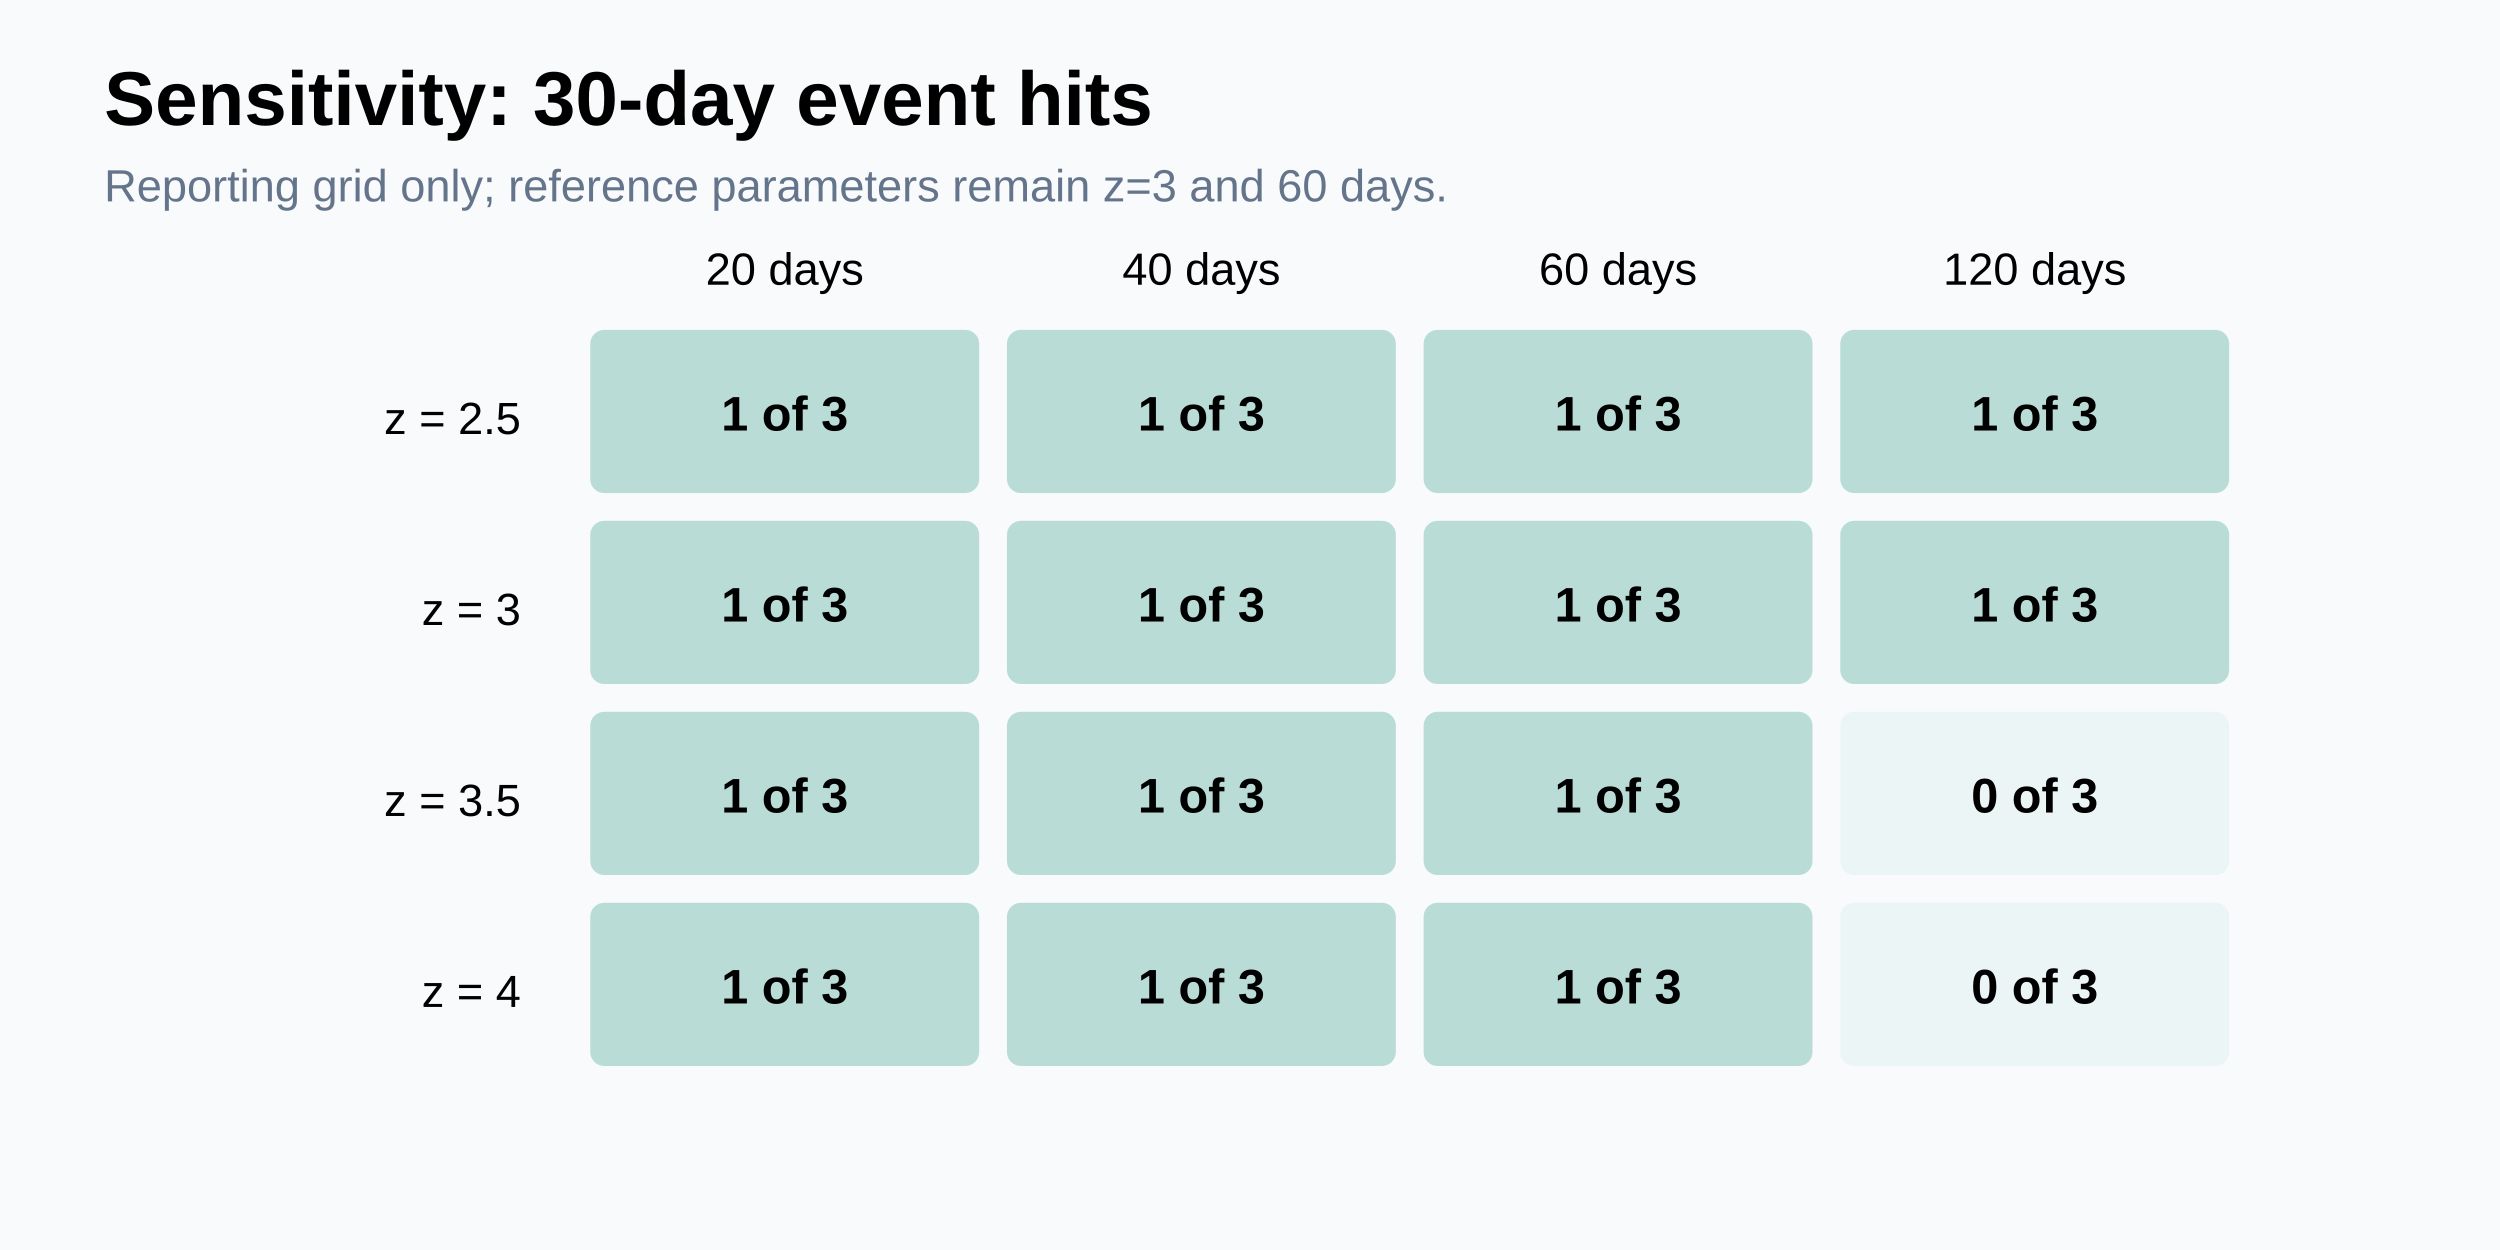
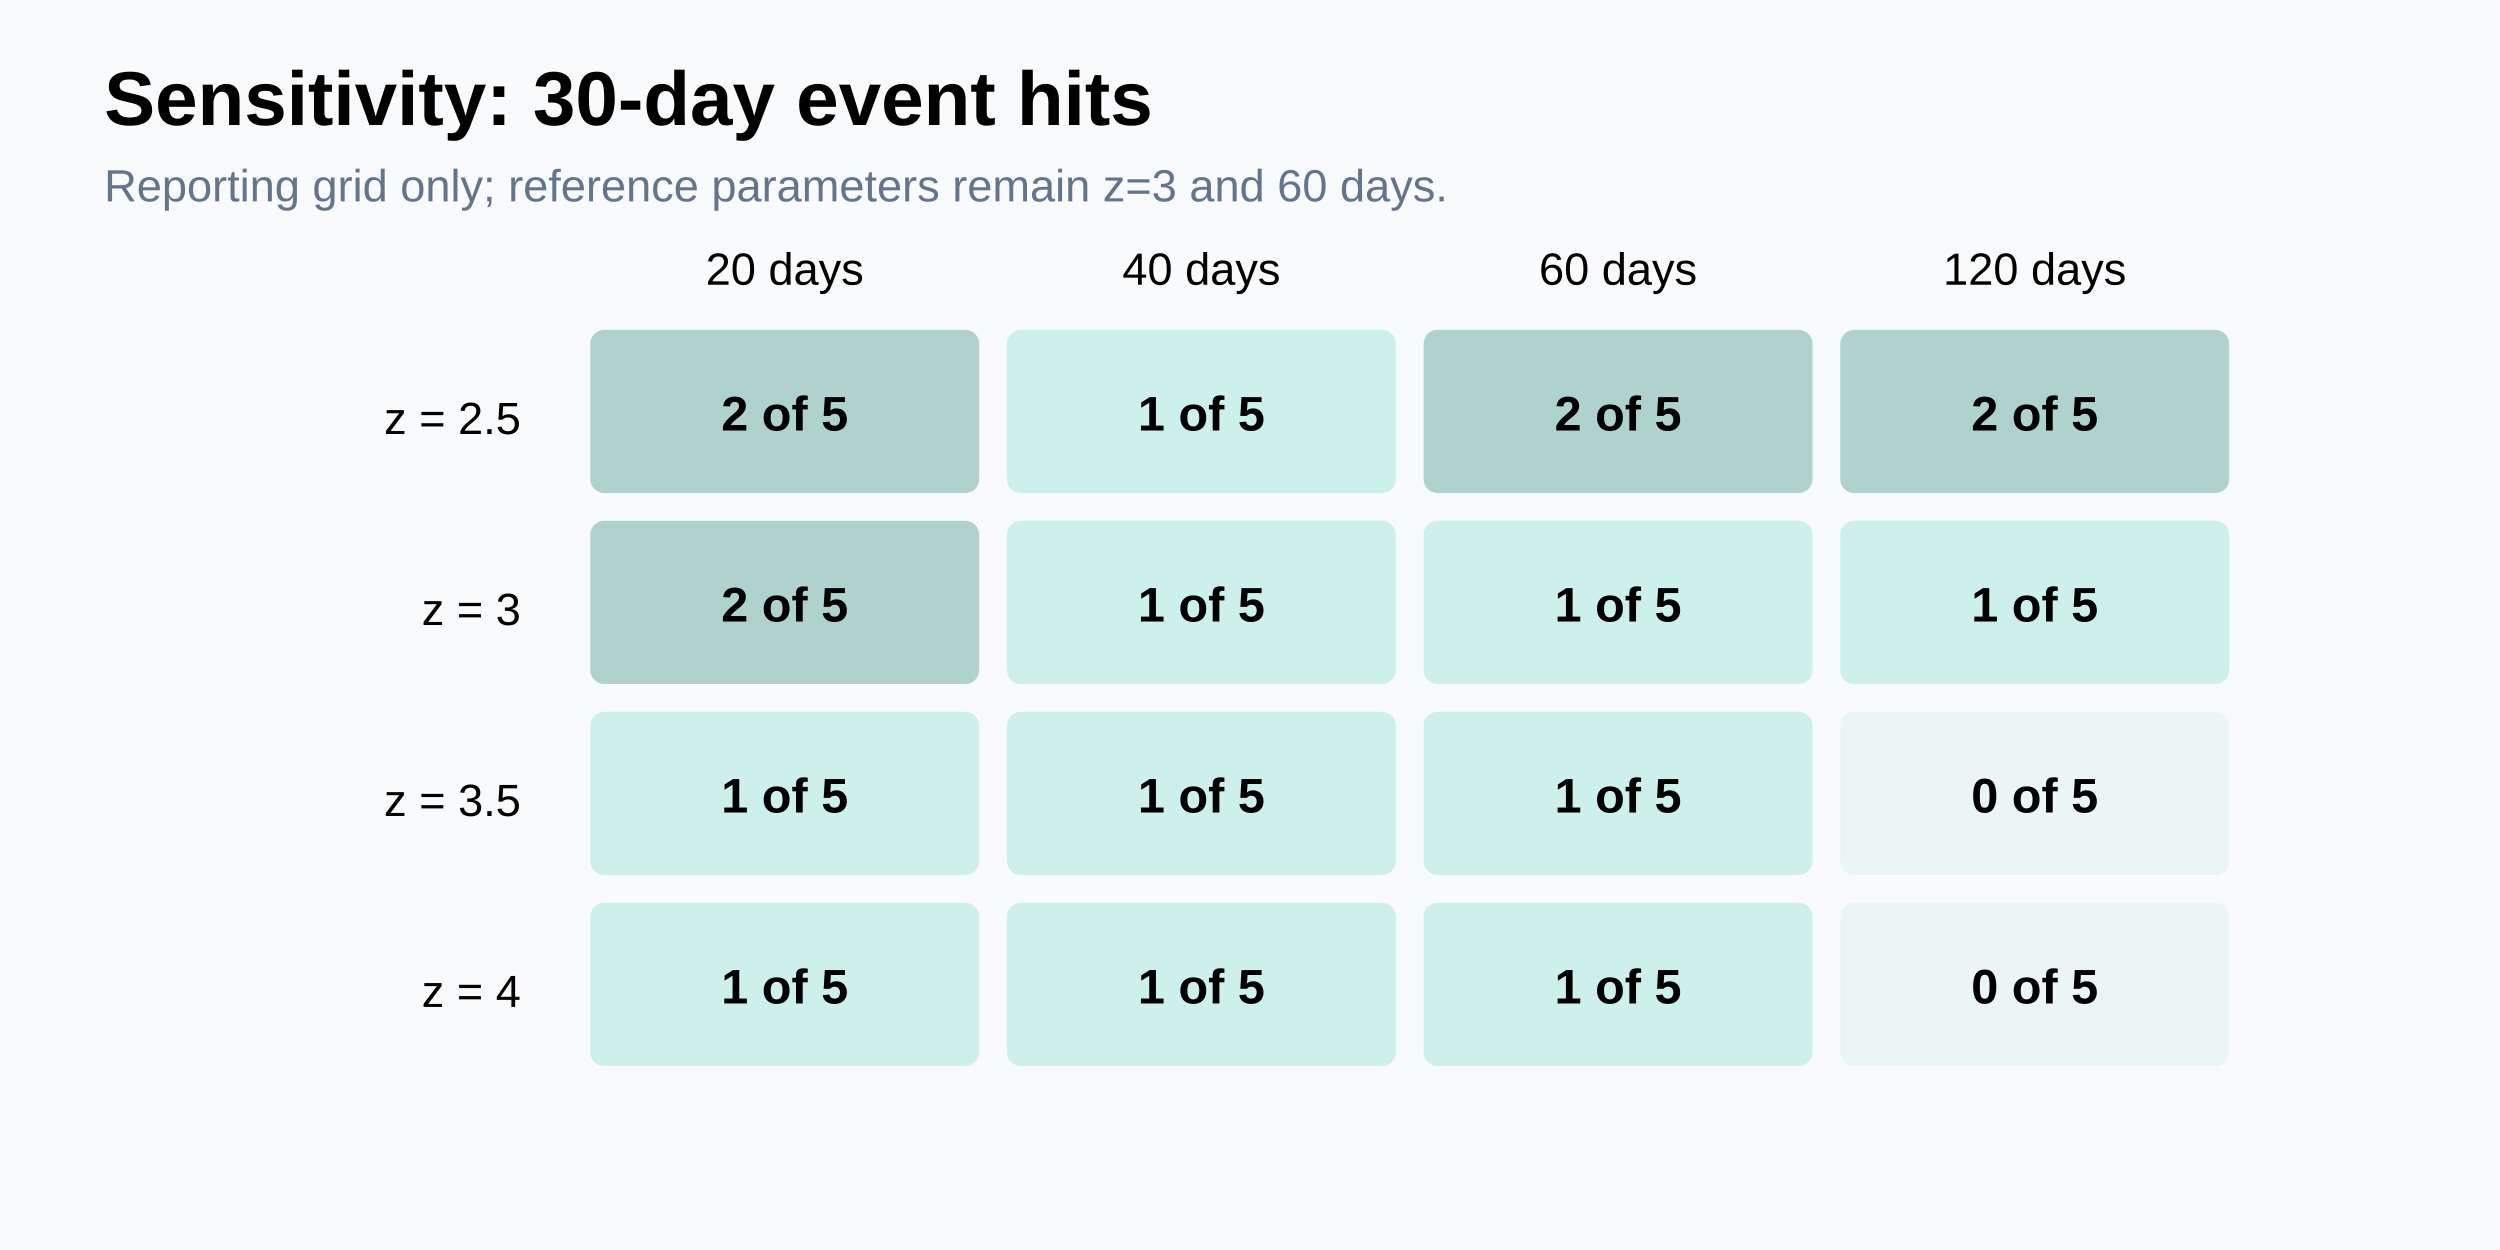
<svg xmlns="http://www.w3.org/2000/svg" width="720" height="360">
  <rect width="100%" height="100%" fill="#f8fafc" />
  <text x="30" y="36" font-family="Arial" font-size="22" font-weight="700">Sensitivity: 30-day event hits</text>
  <text x="30" y="58" font-family="Arial" font-size="13" fill="#64748b">Reporting grid only; reference parameters remain z=3 and 60 days.</text>
  <text x="226" y="82" text-anchor="middle" font-family="Arial" font-size="13">20 days</text>
  <text x="346" y="82" text-anchor="middle" font-family="Arial" font-size="13">40 days</text>
  <text x="466" y="82" text-anchor="middle" font-family="Arial" font-size="13">60 days</text>
  <text x="586" y="82" text-anchor="middle" font-family="Arial" font-size="13">120 days</text>
  <text x="150" y="125" text-anchor="end" font-family="Arial" font-size="13">z = 2.5</text>
  <text x="150" y="180" text-anchor="end" font-family="Arial" font-size="13">z = 3</text>
  <text x="150" y="235" text-anchor="end" font-family="Arial" font-size="13">z = 3.5</text>
  <text x="150" y="290" text-anchor="end" font-family="Arial" font-size="13">z = 4</text>
-   <rect x="170" y="95" width="112" height="47" rx="4" fill="rgb(185,220,215)" />
-   <text x="226" y="124" text-anchor="middle" font-family="Arial" font-size="14" font-weight="700">1 of 3</text>
-   <rect x="290" y="95" width="112" height="47" rx="4" fill="rgb(185,220,215)" />
-   <text x="346" y="124" text-anchor="middle" font-family="Arial" font-size="14" font-weight="700">1 of 3</text>
-   <rect x="410" y="95" width="112" height="47" rx="4" fill="rgb(185,220,215)" />
-   <text x="466" y="124" text-anchor="middle" font-family="Arial" font-size="14" font-weight="700">1 of 3</text>
-   <rect x="530" y="95" width="112" height="47" rx="4" fill="rgb(185,220,215)" />
-   <text x="586" y="124" text-anchor="middle" font-family="Arial" font-size="14" font-weight="700">1 of 3</text>
-   <rect x="170" y="150" width="112" height="47" rx="4" fill="rgb(185,220,215)" />
-   <text x="226" y="179" text-anchor="middle" font-family="Arial" font-size="14" font-weight="700">1 of 3</text>
-   <rect x="290" y="150" width="112" height="47" rx="4" fill="rgb(185,220,215)" />
-   <text x="346" y="179" text-anchor="middle" font-family="Arial" font-size="14" font-weight="700">1 of 3</text>
-   <rect x="410" y="150" width="112" height="47" rx="4" fill="rgb(185,220,215)" />
-   <text x="466" y="179" text-anchor="middle" font-family="Arial" font-size="14" font-weight="700">1 of 3</text>
-   <rect x="530" y="150" width="112" height="47" rx="4" fill="rgb(185,220,215)" />
-   <text x="586" y="179" text-anchor="middle" font-family="Arial" font-size="14" font-weight="700">1 of 3</text>
-   <rect x="170" y="205" width="112" height="47" rx="4" fill="rgb(185,220,215)" />
-   <text x="226" y="234" text-anchor="middle" font-family="Arial" font-size="14" font-weight="700">1 of 3</text>
-   <rect x="290" y="205" width="112" height="47" rx="4" fill="rgb(185,220,215)" />
-   <text x="346" y="234" text-anchor="middle" font-family="Arial" font-size="14" font-weight="700">1 of 3</text>
-   <rect x="410" y="205" width="112" height="47" rx="4" fill="rgb(185,220,215)" />
-   <text x="466" y="234" text-anchor="middle" font-family="Arial" font-size="14" font-weight="700">1 of 3</text>
+   <rect x="170" y="95" width="112" height="47" rx="4" fill="rgb(175,210,205)" />
+   <text x="226" y="124" text-anchor="middle" font-family="Arial" font-size="14" font-weight="700">2 of 5</text>
+   <rect x="290" y="95" width="112" height="47" rx="4" fill="rgb(205,240,235)" />
+   <text x="346" y="124" text-anchor="middle" font-family="Arial" font-size="14" font-weight="700">1 of 5</text>
+   <rect x="410" y="95" width="112" height="47" rx="4" fill="rgb(175,210,205)" />
+   <text x="466" y="124" text-anchor="middle" font-family="Arial" font-size="14" font-weight="700">2 of 5</text>
+   <rect x="530" y="95" width="112" height="47" rx="4" fill="rgb(175,210,205)" />
+   <text x="586" y="124" text-anchor="middle" font-family="Arial" font-size="14" font-weight="700">2 of 5</text>
+   <rect x="170" y="150" width="112" height="47" rx="4" fill="rgb(175,210,205)" />
+   <text x="226" y="179" text-anchor="middle" font-family="Arial" font-size="14" font-weight="700">2 of 5</text>
+   <rect x="290" y="150" width="112" height="47" rx="4" fill="rgb(205,240,235)" />
+   <text x="346" y="179" text-anchor="middle" font-family="Arial" font-size="14" font-weight="700">1 of 5</text>
+   <rect x="410" y="150" width="112" height="47" rx="4" fill="rgb(205,240,235)" />
+   <text x="466" y="179" text-anchor="middle" font-family="Arial" font-size="14" font-weight="700">1 of 5</text>
+   <rect x="530" y="150" width="112" height="47" rx="4" fill="rgb(205,240,235)" />
+   <text x="586" y="179" text-anchor="middle" font-family="Arial" font-size="14" font-weight="700">1 of 5</text>
+   <rect x="170" y="205" width="112" height="47" rx="4" fill="rgb(205,240,235)" />
+   <text x="226" y="234" text-anchor="middle" font-family="Arial" font-size="14" font-weight="700">1 of 5</text>
+   <rect x="290" y="205" width="112" height="47" rx="4" fill="rgb(205,240,235)" />
+   <text x="346" y="234" text-anchor="middle" font-family="Arial" font-size="14" font-weight="700">1 of 5</text>
+   <rect x="410" y="205" width="112" height="47" rx="4" fill="rgb(205,240,235)" />
+   <text x="466" y="234" text-anchor="middle" font-family="Arial" font-size="14" font-weight="700">1 of 5</text>
  <rect x="530" y="205" width="112" height="47" rx="4" fill="rgb(235,245,245)" />
-   <text x="586" y="234" text-anchor="middle" font-family="Arial" font-size="14" font-weight="700">0 of 3</text>
-   <rect x="170" y="260" width="112" height="47" rx="4" fill="rgb(185,220,215)" />
-   <text x="226" y="289" text-anchor="middle" font-family="Arial" font-size="14" font-weight="700">1 of 3</text>
-   <rect x="290" y="260" width="112" height="47" rx="4" fill="rgb(185,220,215)" />
-   <text x="346" y="289" text-anchor="middle" font-family="Arial" font-size="14" font-weight="700">1 of 3</text>
-   <rect x="410" y="260" width="112" height="47" rx="4" fill="rgb(185,220,215)" />
-   <text x="466" y="289" text-anchor="middle" font-family="Arial" font-size="14" font-weight="700">1 of 3</text>
+   <text x="586" y="234" text-anchor="middle" font-family="Arial" font-size="14" font-weight="700">0 of 5</text>
+   <rect x="170" y="260" width="112" height="47" rx="4" fill="rgb(205,240,235)" />
+   <text x="226" y="289" text-anchor="middle" font-family="Arial" font-size="14" font-weight="700">1 of 5</text>
+   <rect x="290" y="260" width="112" height="47" rx="4" fill="rgb(205,240,235)" />
+   <text x="346" y="289" text-anchor="middle" font-family="Arial" font-size="14" font-weight="700">1 of 5</text>
+   <rect x="410" y="260" width="112" height="47" rx="4" fill="rgb(205,240,235)" />
+   <text x="466" y="289" text-anchor="middle" font-family="Arial" font-size="14" font-weight="700">1 of 5</text>
  <rect x="530" y="260" width="112" height="47" rx="4" fill="rgb(235,245,245)" />
-   <text x="586" y="289" text-anchor="middle" font-family="Arial" font-size="14" font-weight="700">0 of 3</text>
+   <text x="586" y="289" text-anchor="middle" font-family="Arial" font-size="14" font-weight="700">0 of 5</text>
</svg>
